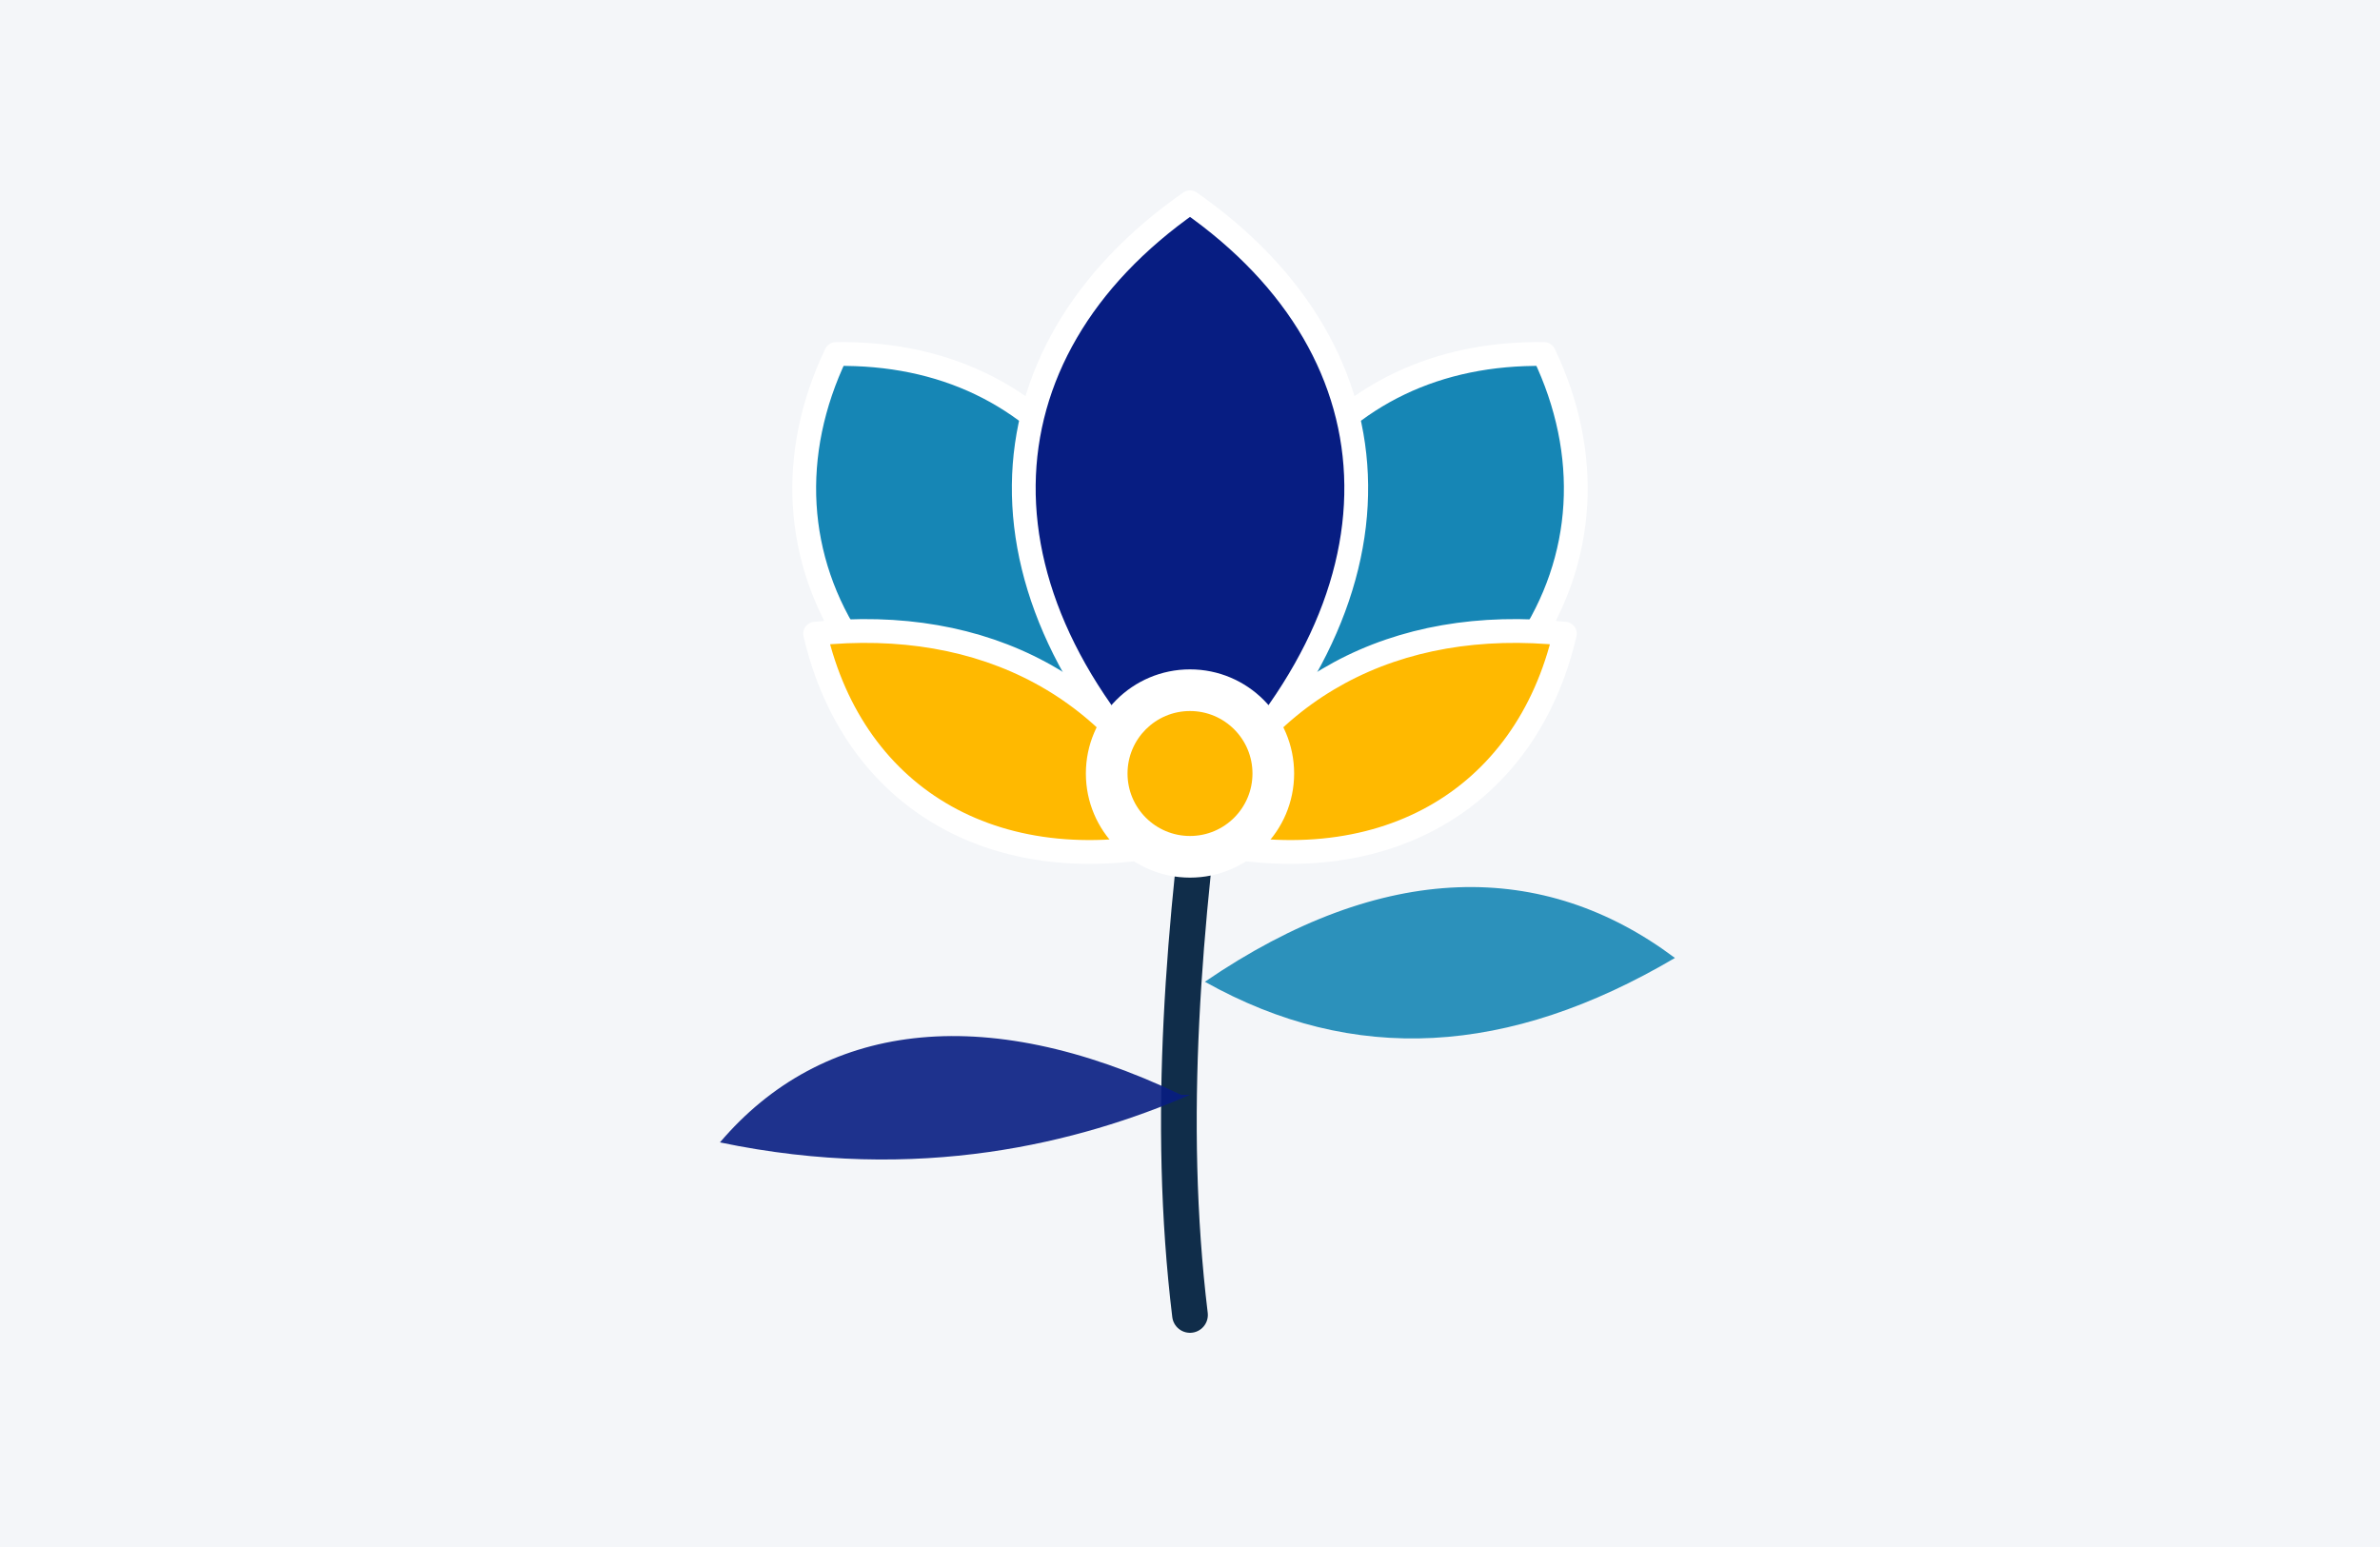
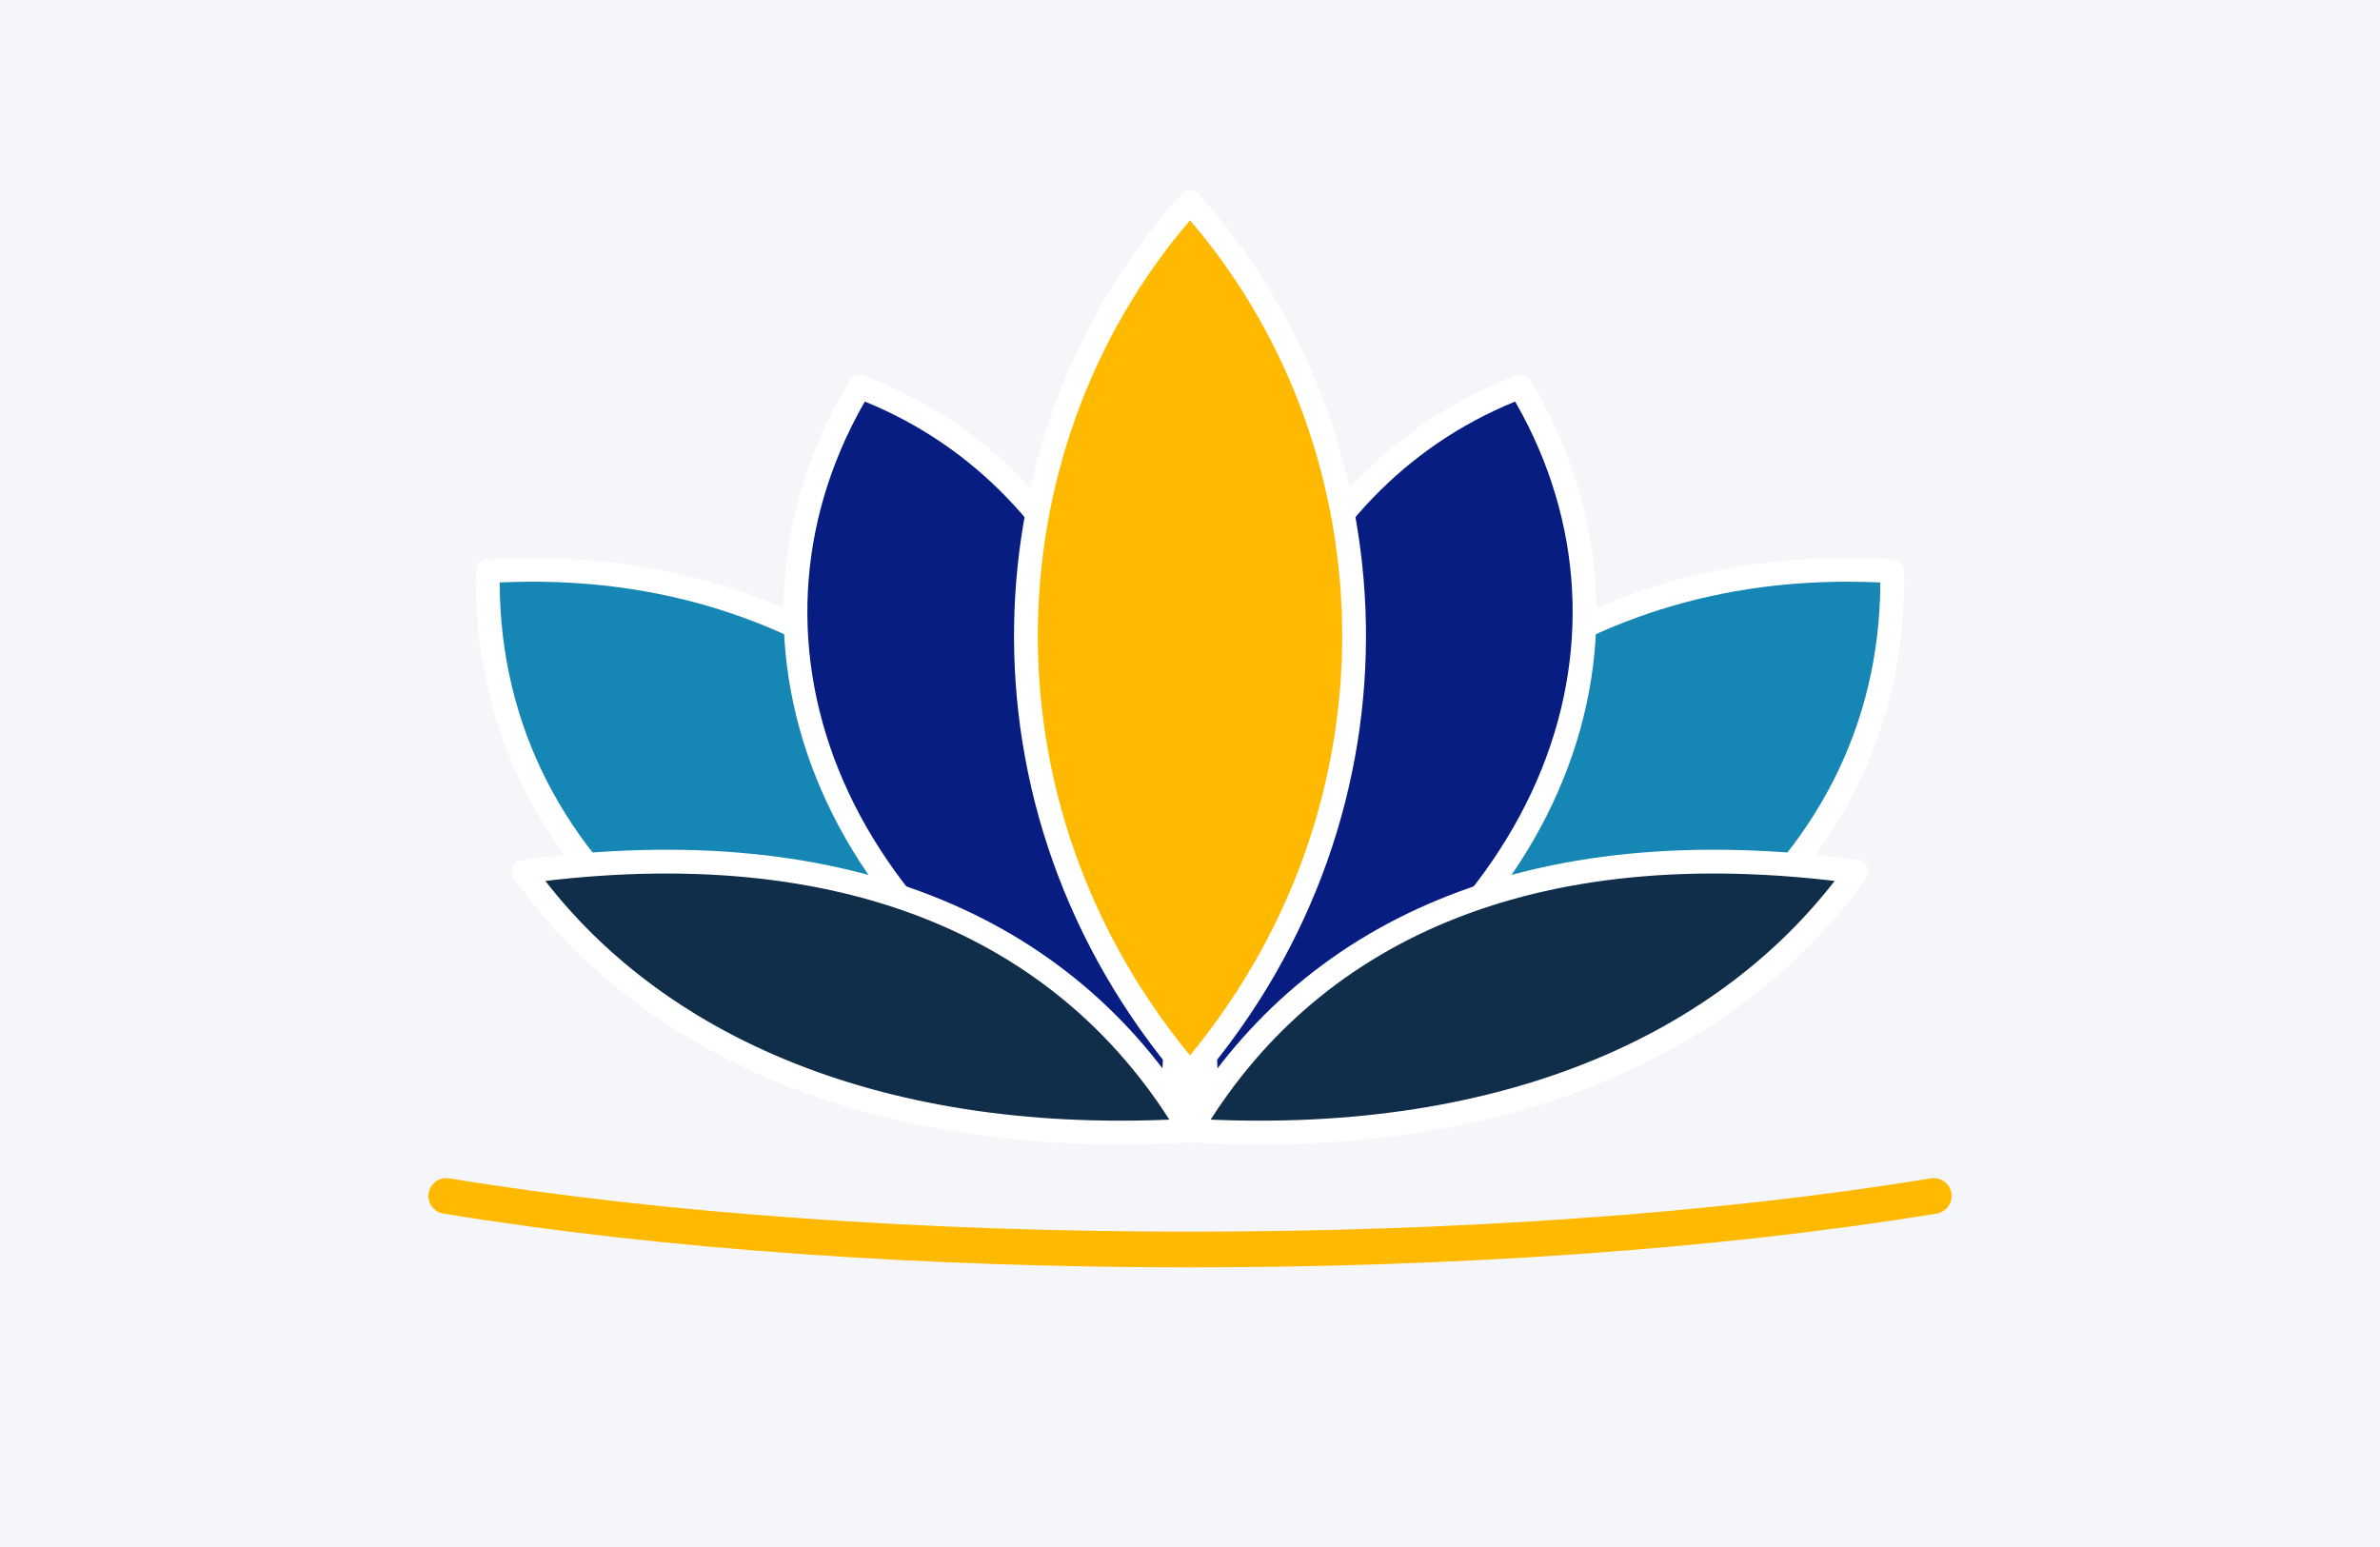
<svg xmlns="http://www.w3.org/2000/svg" viewBox="0 0 800 520" role="img" aria-labelledby="title desc">
  <rect width="800" height="520" fill="#f4f6f9" />
-   <g transform="translate(400 258)">
-     <path d="M0 184C-8 118-2 52 7-14" fill="none" stroke="#102d4a" stroke-width="12" stroke-linecap="round" />
-     <path d="M-3 110C-70 78-124 86-158 126c67 14 121 0 158-16Z" fill="#071d82" opacity=".9" />
-     <path d="M5 72c60-41 114-41 158-8-56 33-108 36-158 8Z" fill="#1686b5" opacity=".9" />
-     <g stroke="#fff" stroke-width="8" stroke-linejoin="round">
-       <path d="M0 22C-111 3-151-72-119-139-47-140-3-83 0 22Z" fill="#1686b5" />
-       <path d="M0 22C111 3 151-72 119-139 47-140 3-83 0 22Z" fill="#1686b5" />
-       <path d="M0 15C-76-56-73-139 0-190 73-139 76-56 0 15Z" fill="#071d82" />
-       <path d="M0 24C-64 40-113 11-126-45-69-51-23-27 0 24Z" fill="#ffb900" />
-       <path d="M0 24C64 40 113 11 126-45 69-51 23-27 0 24Z" fill="#ffb900" />
-     </g>
-     <circle cy="2" r="35" fill="#fff" />
-     <circle cy="2" r="21" fill="#ffb900" />
+   <g transform="translate(400 275)" stroke="#fff" stroke-width="8" stroke-linejoin="round">
+     <path d="M0 100C-155 91-238 14-236-83-139-89-50-38 0 100Z" fill="#1686b5" />
+     <path d="M0 100C155 91 238 14 236-83 139-89 50-38 0 100Z" fill="#1686b5" />
+     <path d="M-6 95C-126 41-160-64-111-145-35-116 4-31-6 95Z" fill="#071d82" />
+     <path d="M6 95C126 41 160-64 111-145 35-116-4-31 6 95Z" fill="#071d82" />
+     <path d="M0 86C-77-4-70-129 0-207 70-129 77-4 0 86Z" fill="#ffb900" />
+     <path d="M0 105C-102 111-181 78-224 18-113 3-39 39 0 105Z" fill="#102d4a" />
+     <path d="M0 105C102 111 181 78 224 18 113 3 39 39 0 105Z" fill="#102d4a" />
+     <path d="M-250 127C-104 151 104 151 250 127" fill="none" stroke="#ffb900" stroke-width="12" stroke-linecap="round" />
  </g>
</svg>
